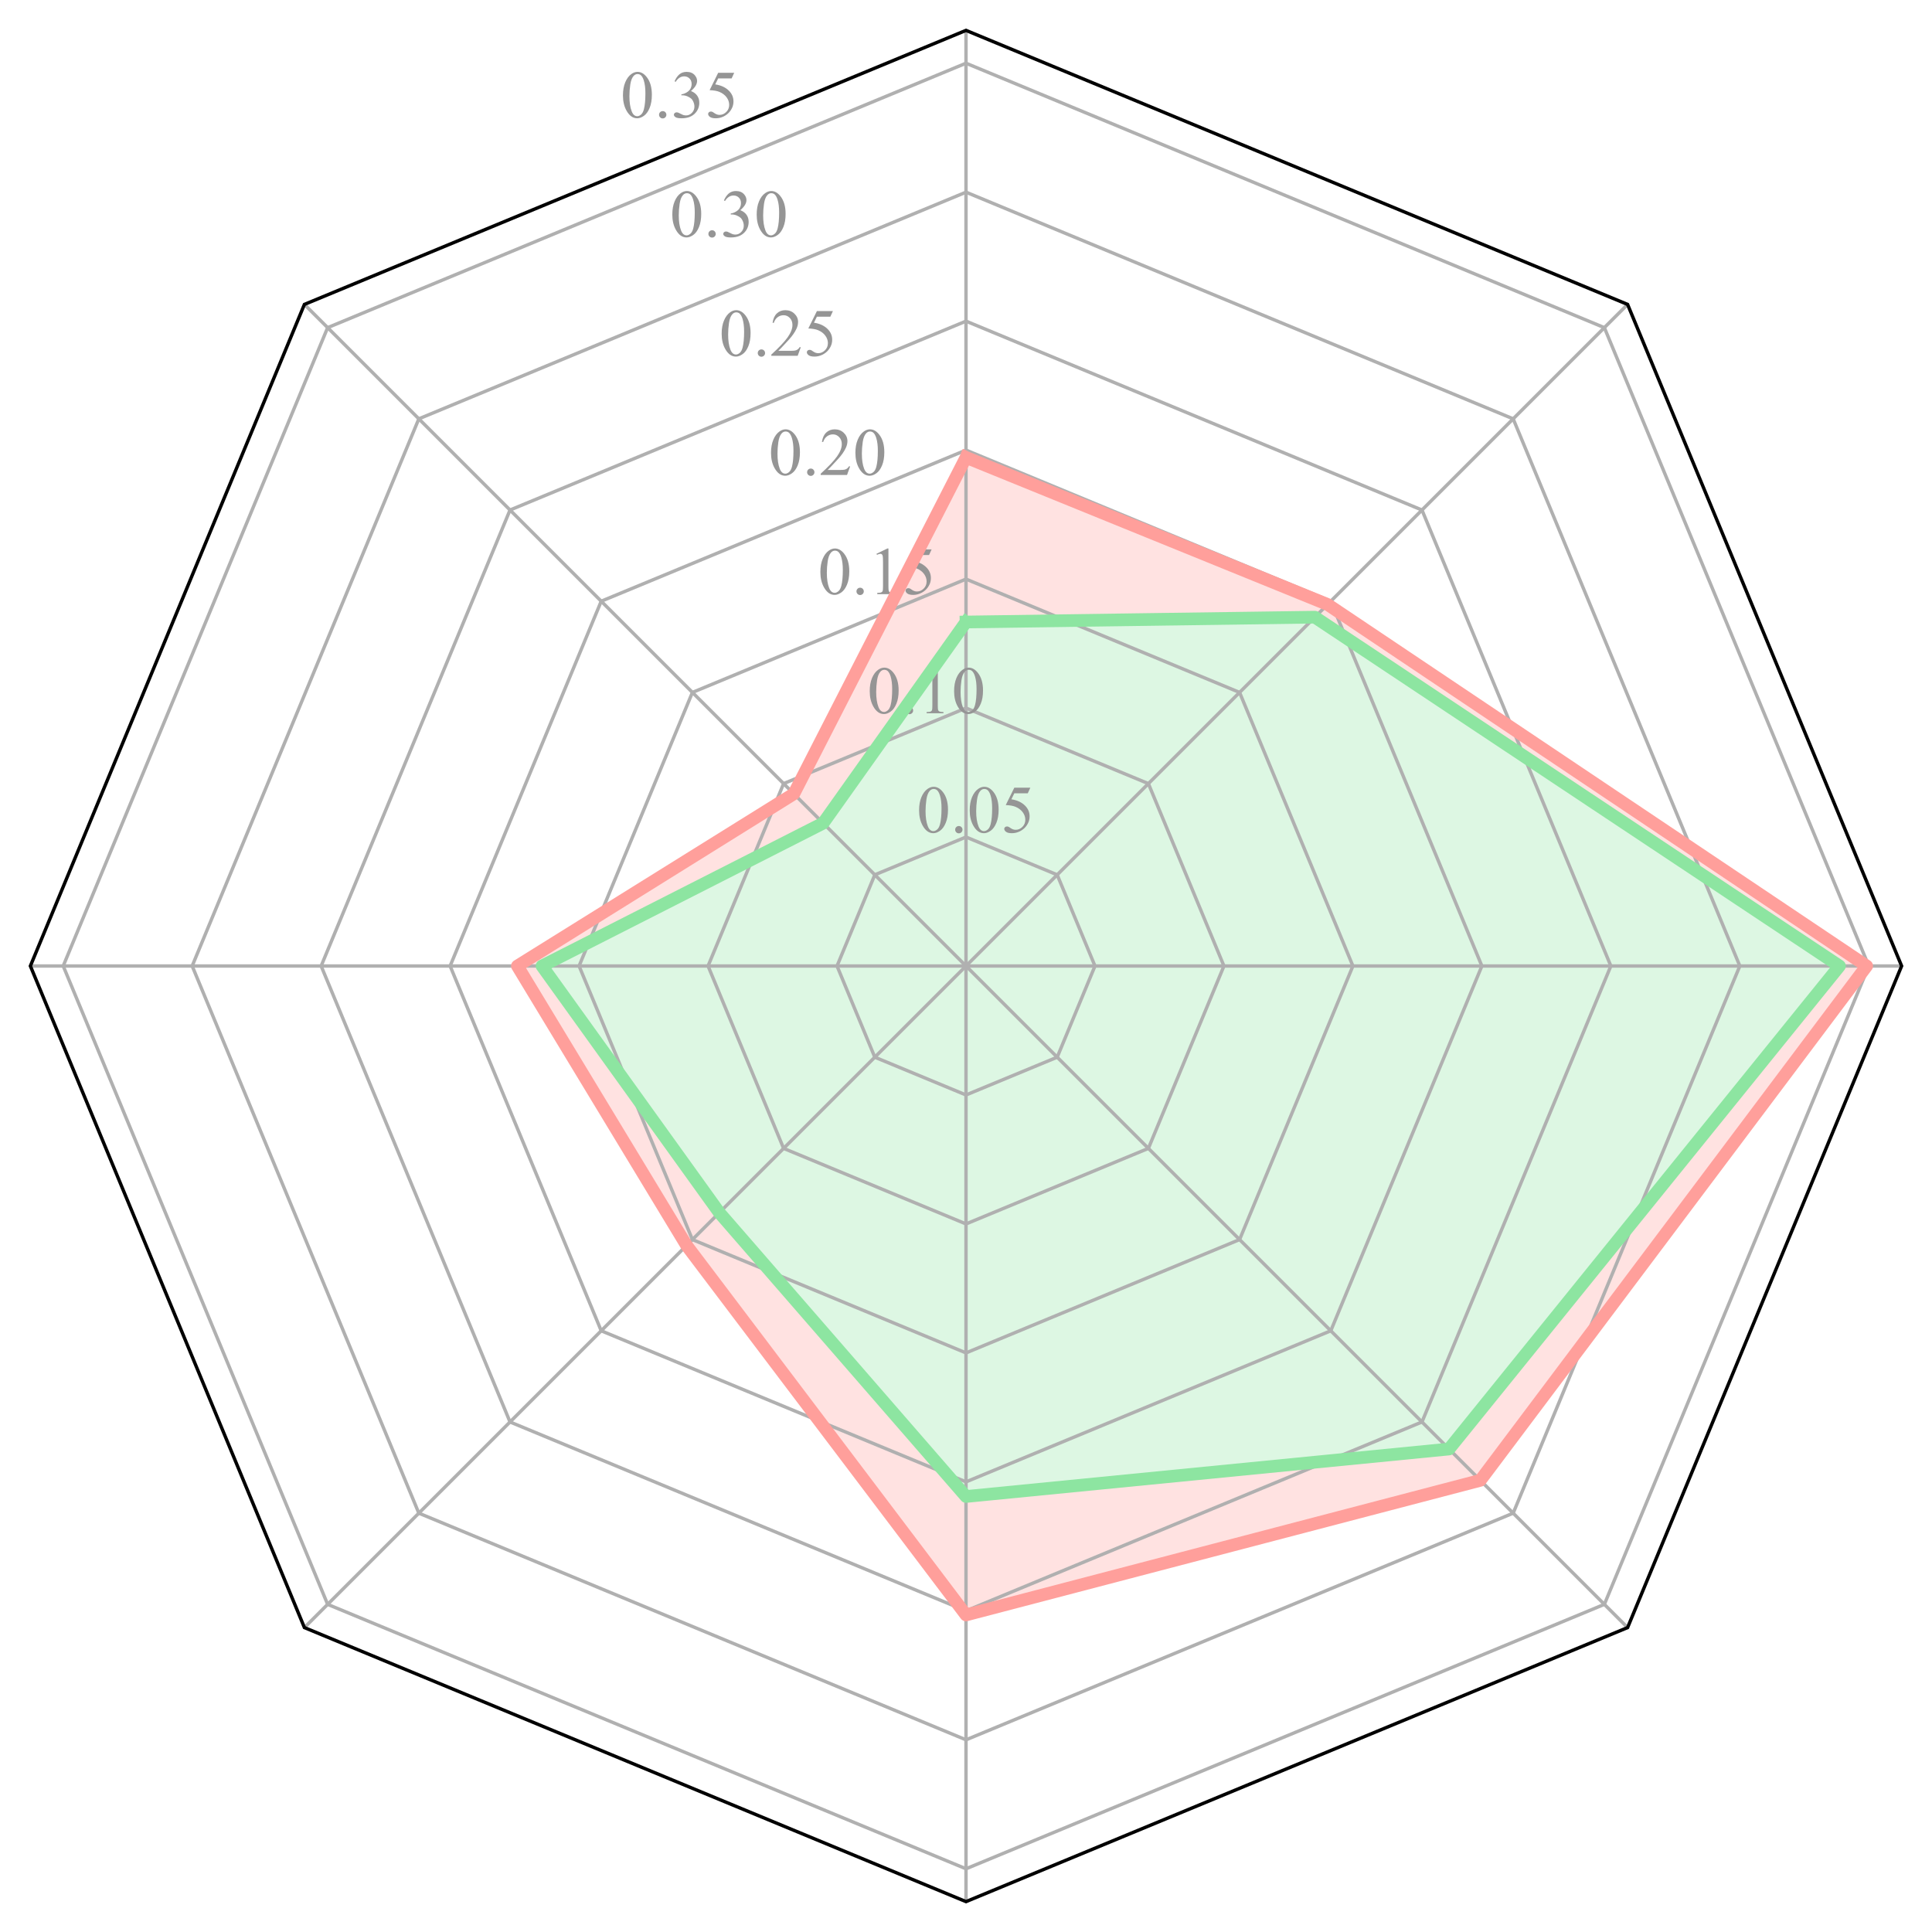
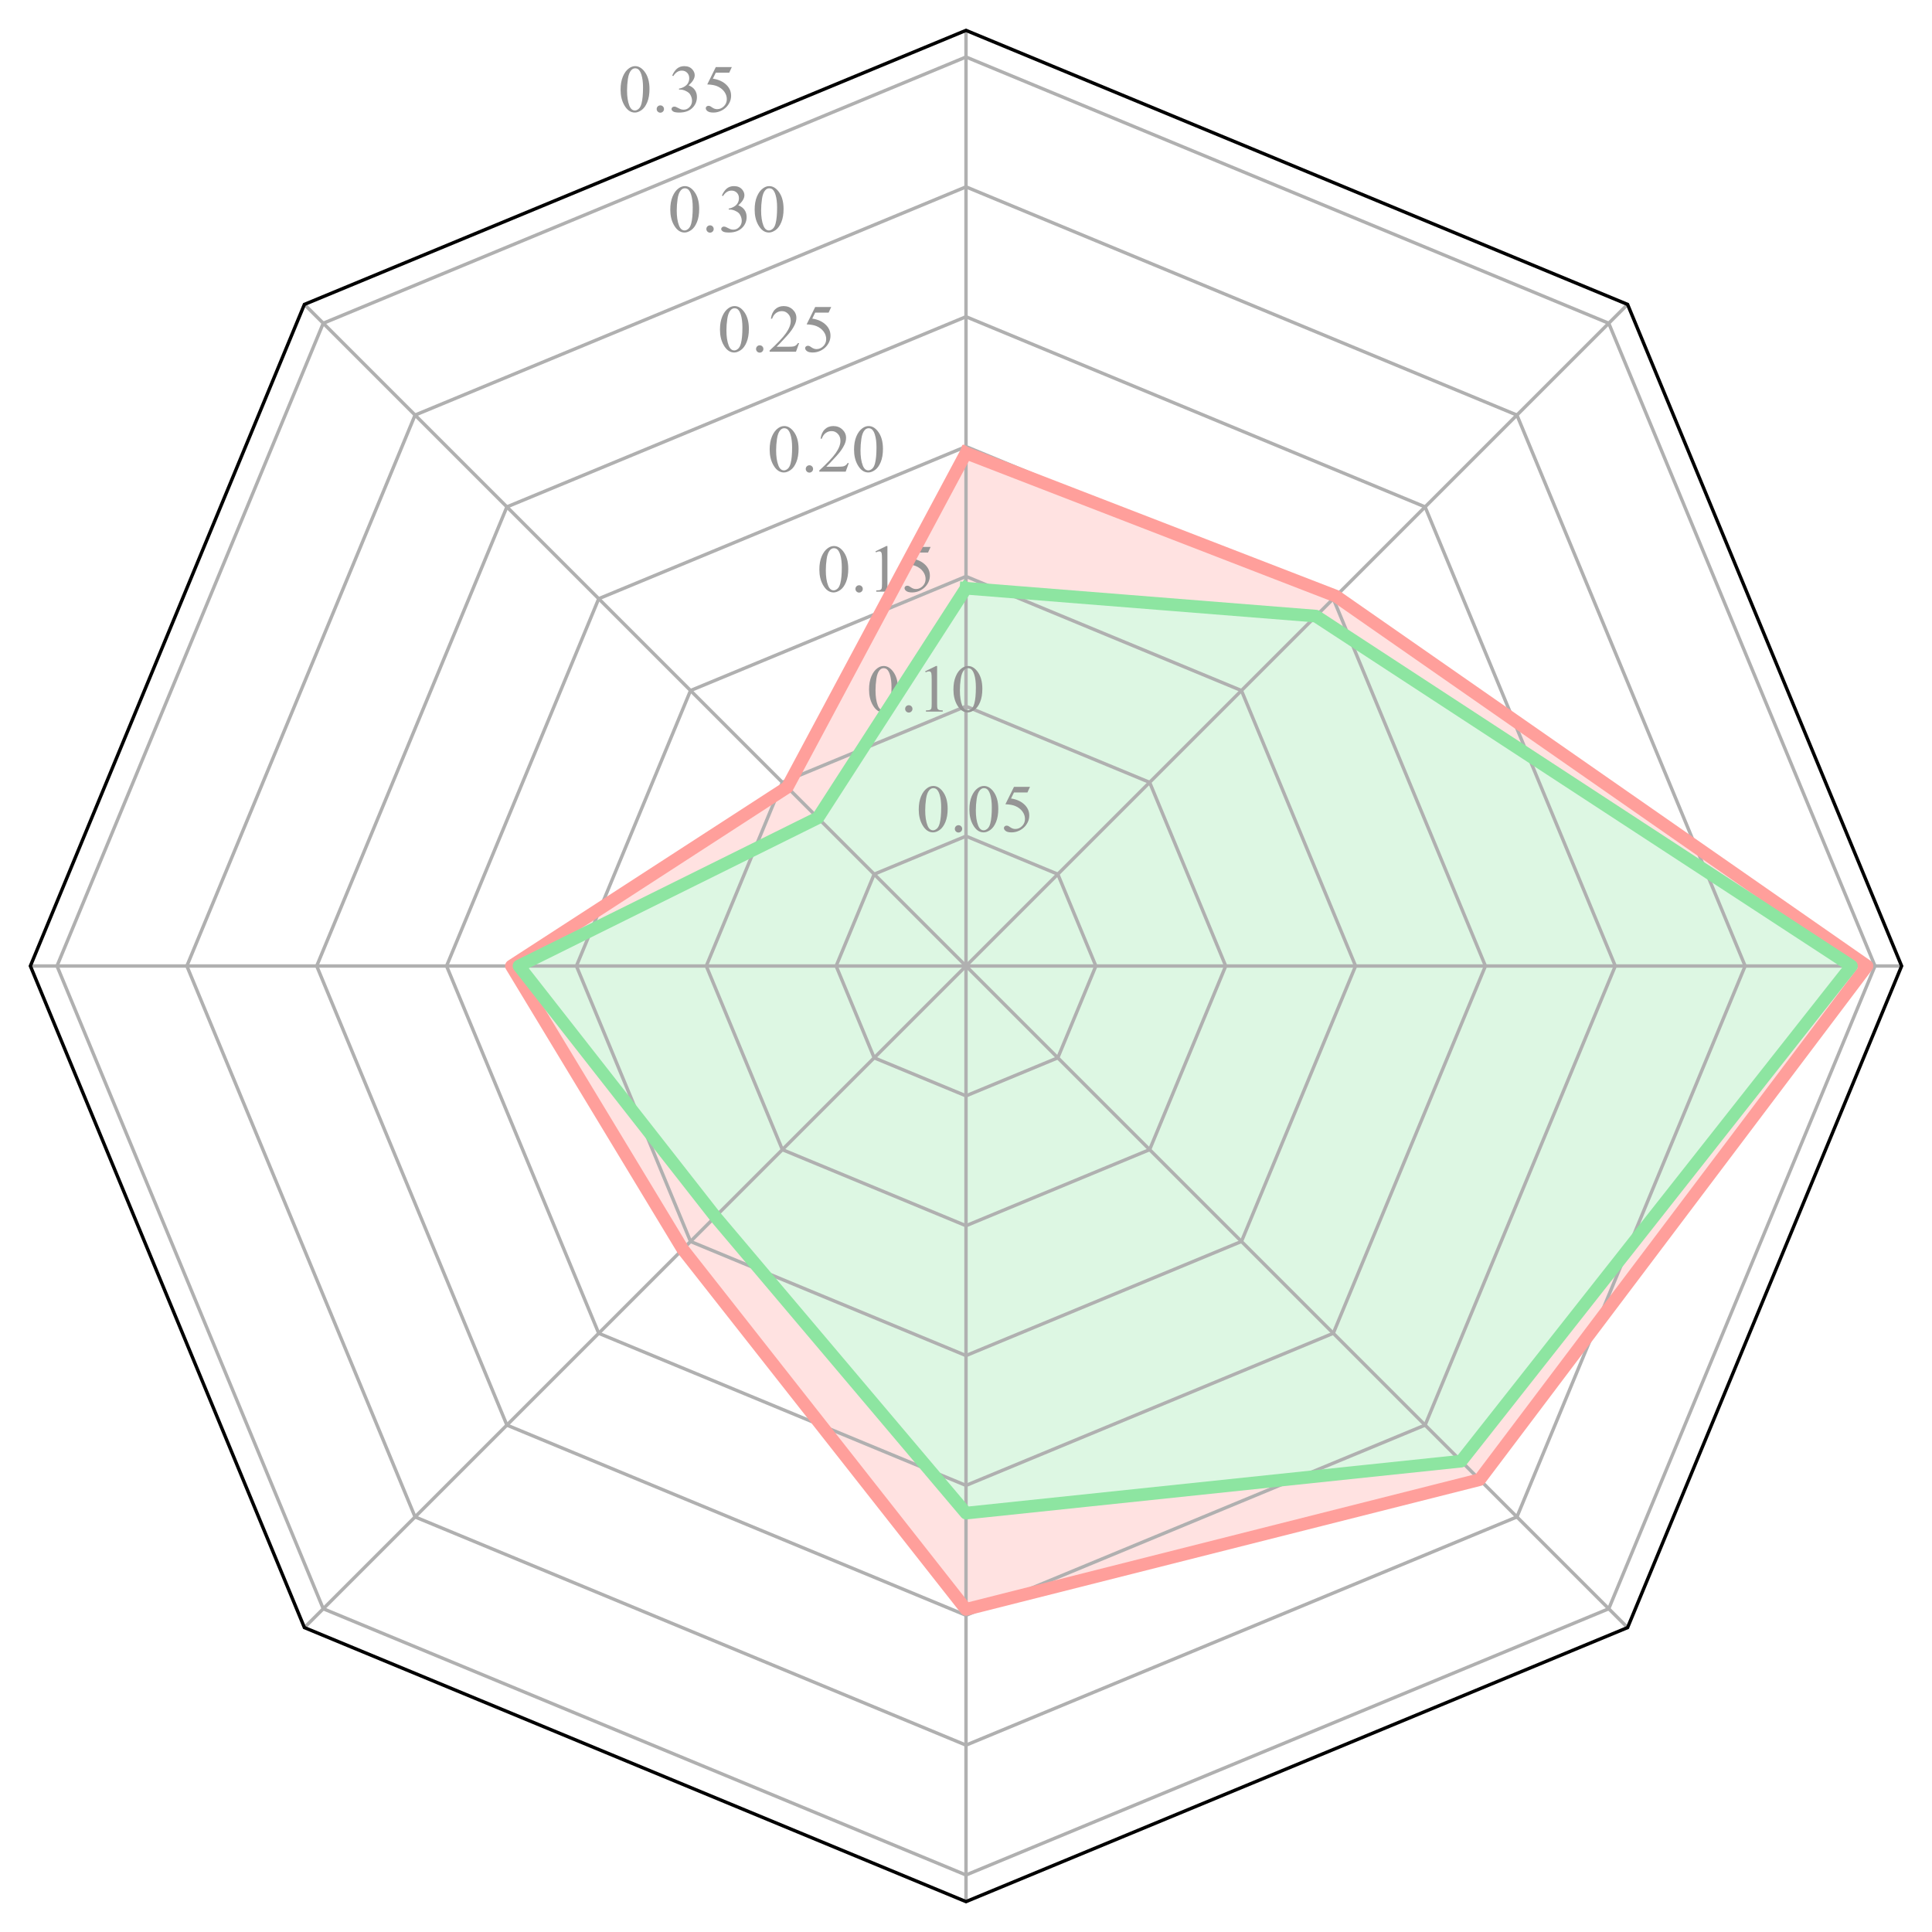
<svg xmlns="http://www.w3.org/2000/svg" xmlns:xlink="http://www.w3.org/1999/xlink" width="457.92pt" height="457.92pt" viewBox="0 0 457.92 457.92" version="1.1">
  <defs>
    <style type="text/css">*{stroke-linejoin: round; stroke-linecap: butt}</style>
  </defs>
  <g id="figure_1">
    <g id="patch_1">
      <path d="M 0 457.92  L 457.92 457.92  L 457.92 0  L 0 0  z " style="fill: #ffffff" />
    </g>
    <g id="axes_1">
      <g id="patch_2">
        <path d="M 228.96 7.2  L 72.152 72.152  L 7.2 228.96  L 72.152 385.768  L 228.96 450.72  L 385.768 385.768  L 450.72 228.96  L 385.768 72.152  z " style="fill: #ffffff" />
      </g>
      <g id="patch_3">
-         <path d="M 228.96 108.413  L 188.151 188.151  L 122.633 228.96  L 162.731 295.189  L 228.96 382.775  L 350.867 350.867  L 442.44 228.96  L 314.654 143.266  z " clip-path="url(#p9f28e7b00f)" style="fill: #ff9f9b; opacity: 0.3; stroke: #ff9f9b; stroke-linejoin: miter" />
+         <path d="M 228.96 107.373  L 186.595 186.595  L 121.216 228.96  L 161.824 296.096  L 228.96 381.448  L 350.7 350.7  L 442.524 228.96  L 316.628 141.292  z " clip-path="url(#p7eea4614fa)" style="fill: #ff9f9b; opacity: 0.3; stroke: #ff9f9b; stroke-linejoin: miter" />
      </g>
      <g id="patch_4">
-         <path d="M 228.96 147.426  L 195.101 195.101  L 128.466 228.96  L 170.492 287.428  L 228.96 354.698  L 343.444 343.444  L 435.996 228.96  L 311.641 146.279  z " clip-path="url(#p9f28e7b00f)" style="fill: #ffffff; stroke: #ffffff; stroke-linejoin: miter" />
+         <path d="M 228.96 139.424  L 193.85 193.85  L 123.01 228.96  L 169.543 288.377  L 228.96 358.637  L 346.321 346.321  L 438.824 228.96  L 311.89 146.03  z " clip-path="url(#p7eea4614fa)" style="fill: #ffffff; stroke: #ffffff; stroke-linejoin: miter" />
      </g>
      <g id="patch_5">
-         <path d="M 228.96 147.426  L 195.101 195.101  L 128.466 228.96  L 170.492 287.428  L 228.96 354.698  L 343.444 343.444  L 435.996 228.96  L 311.641 146.279  z " clip-path="url(#p9f28e7b00f)" style="fill: #8de5a1; opacity: 0.3; stroke: #8de5a1; stroke-linejoin: miter" />
+         <path d="M 228.96 139.424  L 193.85 193.85  L 123.01 228.96  L 169.543 288.377  L 228.96 358.637  L 346.321 346.321  L 438.824 228.96  L 311.89 146.03  z " clip-path="url(#p7eea4614fa)" style="fill: #8de5a1; opacity: 0.3; stroke: #8de5a1; stroke-linejoin: miter" />
      </g>
      <g id="matplotlib.axis_1">
        <g id="xtick_1">
          <g id="line2d_1">
-             <path d="M 228.96 228.96  L 228.96 201.24  L 228.96 173.52  L 228.96 145.8  L 228.96 118.08  L 228.96 90.36  L 228.96 62.64  L 228.96 34.92  L 228.96 7.2  " clip-path="url(#p9f28e7b00f)" style="fill: none; stroke: #b0b0b0; stroke-width: 0.8; stroke-linecap: square" />
+             <path d="M 228.96 228.96  L 228.96 201.24  L 228.96 173.52  L 228.96 145.8  L 228.96 118.08  L 228.96 90.36  L 228.96 62.64  L 228.96 34.92  L 228.96 7.2  " clip-path="url(#p7eea4614fa)" style="fill: none; stroke: #b0b0b0; stroke-width: 0.8; stroke-linecap: square" />
          </g>
        </g>
        <g id="xtick_2">
          <g id="line2d_2">
-             <path d="M 228.96 228.96  L 209.359 209.359  L 189.758 189.758  L 170.157 170.157  L 150.556 150.556  L 130.955 130.955  L 111.354 111.354  L 91.753 91.753  L 72.152 72.152  " clip-path="url(#p9f28e7b00f)" style="fill: none; stroke: #b0b0b0; stroke-width: 0.8; stroke-linecap: square" />
+             <path d="M 228.96 228.96  L 209.359 209.359  L 189.758 189.758  L 170.157 170.157  L 150.556 150.556  L 130.955 130.955  L 111.354 111.354  L 91.753 91.753  L 72.152 72.152  " clip-path="url(#p7eea4614fa)" style="fill: none; stroke: #b0b0b0; stroke-width: 0.8; stroke-linecap: square" />
          </g>
        </g>
        <g id="xtick_3">
          <g id="line2d_3">
-             <path d="M 228.96 228.96  L 201.24 228.96  L 173.52 228.96  L 145.8 228.96  L 118.08 228.96  L 90.36 228.96  L 62.64 228.96  L 34.92 228.96  L 7.2 228.96  " clip-path="url(#p9f28e7b00f)" style="fill: none; stroke: #b0b0b0; stroke-width: 0.8; stroke-linecap: square" />
+             <path d="M 228.96 228.96  L 201.24 228.96  L 173.52 228.96  L 145.8 228.96  L 118.08 228.96  L 90.36 228.96  L 62.64 228.96  L 34.92 228.96  L 7.2 228.96  " clip-path="url(#p7eea4614fa)" style="fill: none; stroke: #b0b0b0; stroke-width: 0.8; stroke-linecap: square" />
          </g>
        </g>
        <g id="xtick_4">
          <g id="line2d_4">
-             <path d="M 228.96 228.96  L 209.359 248.561  L 189.758 268.162  L 170.157 287.763  L 150.556 307.364  L 130.955 326.965  L 111.354 346.566  L 91.753 366.167  L 72.152 385.768  " clip-path="url(#p9f28e7b00f)" style="fill: none; stroke: #b0b0b0; stroke-width: 0.8; stroke-linecap: square" />
+             <path d="M 228.96 228.96  L 209.359 248.561  L 189.758 268.162  L 170.157 287.763  L 150.556 307.364  L 130.955 326.965  L 111.354 346.566  L 91.753 366.167  L 72.152 385.768  " clip-path="url(#p7eea4614fa)" style="fill: none; stroke: #b0b0b0; stroke-width: 0.8; stroke-linecap: square" />
          </g>
        </g>
        <g id="xtick_5">
          <g id="line2d_5">
-             <path d="M 228.96 228.96  L 228.96 256.68  L 228.96 284.4  L 228.96 312.12  L 228.96 339.84  L 228.96 367.56  L 228.96 395.28  L 228.96 423  L 228.96 450.72  " clip-path="url(#p9f28e7b00f)" style="fill: none; stroke: #b0b0b0; stroke-width: 0.8; stroke-linecap: square" />
+             <path d="M 228.96 228.96  L 228.96 256.68  L 228.96 284.4  L 228.96 312.12  L 228.96 339.84  L 228.96 367.56  L 228.96 395.28  L 228.96 423  L 228.96 450.72  " clip-path="url(#p7eea4614fa)" style="fill: none; stroke: #b0b0b0; stroke-width: 0.8; stroke-linecap: square" />
          </g>
        </g>
        <g id="xtick_6">
          <g id="line2d_6">
-             <path d="M 228.96 228.96  L 248.561 248.561  L 268.162 268.162  L 287.763 287.763  L 307.364 307.364  L 326.965 326.965  L 346.566 346.566  L 366.167 366.167  L 385.768 385.768  " clip-path="url(#p9f28e7b00f)" style="fill: none; stroke: #b0b0b0; stroke-width: 0.8; stroke-linecap: square" />
+             <path d="M 228.96 228.96  L 248.561 248.561  L 268.162 268.162  L 287.763 287.763  L 307.364 307.364  L 326.965 326.965  L 346.566 346.566  L 366.167 366.167  L 385.768 385.768  " clip-path="url(#p7eea4614fa)" style="fill: none; stroke: #b0b0b0; stroke-width: 0.8; stroke-linecap: square" />
          </g>
        </g>
        <g id="xtick_7">
          <g id="line2d_7">
-             <path d="M 228.96 228.96  L 256.68 228.96  L 284.4 228.96  L 312.12 228.96  L 339.84 228.96  L 367.56 228.96  L 395.28 228.96  L 423 228.96  L 450.72 228.96  " clip-path="url(#p9f28e7b00f)" style="fill: none; stroke: #b0b0b0; stroke-width: 0.8; stroke-linecap: square" />
+             <path d="M 228.96 228.96  L 256.68 228.96  L 284.4 228.96  L 312.12 228.96  L 339.84 228.96  L 367.56 228.96  L 395.28 228.96  L 423 228.96  L 450.72 228.96  " clip-path="url(#p7eea4614fa)" style="fill: none; stroke: #b0b0b0; stroke-width: 0.8; stroke-linecap: square" />
          </g>
        </g>
        <g id="xtick_8">
          <g id="line2d_8">
-             <path d="M 228.96 228.96  L 248.561 209.359  L 268.162 189.758  L 287.763 170.157  L 307.364 150.556  L 326.965 130.955  L 346.566 111.354  L 366.167 91.753  L 385.768 72.152  " clip-path="url(#p9f28e7b00f)" style="fill: none; stroke: #b0b0b0; stroke-width: 0.8; stroke-linecap: square" />
+             <path d="M 228.96 228.96  L 248.561 209.359  L 268.162 189.758  L 287.763 170.157  L 307.364 150.556  L 326.965 130.955  L 346.566 111.354  L 366.167 91.753  L 385.768 72.152  " clip-path="url(#p7eea4614fa)" style="fill: none; stroke: #b0b0b0; stroke-width: 0.8; stroke-linecap: square" />
          </g>
        </g>
      </g>
      <g id="matplotlib.axis_2">
        <g id="ytick_1">
          <g id="line2d_9">
-             <path d="M 228.96 198.392  L 207.345 207.345  L 198.392 228.96  L 207.345 250.575  L 228.96 259.528  L 250.575 250.575  L 259.528 228.96  L 250.575 207.345  L 228.96 198.392  " clip-path="url(#p9f28e7b00f)" style="fill: none; stroke: #b0b0b0; stroke-width: 0.8; stroke-linecap: square" />
+             <path d="M 228.96 198.182  L 207.197 207.197  L 198.182 228.96  L 207.197 250.723  L 228.96 259.738  L 250.723 250.723  L 259.738 228.96  L 250.723 207.197  L 228.96 198.182  " clip-path="url(#p7eea4614fa)" style="fill: none; stroke: #b0b0b0; stroke-width: 0.8; stroke-linecap: square" />
          </g>
          <g id="text_1">
-             <g style="fill: #959595" transform="translate(217.2621 197.2962) scale(0.16 -0.16)">
+             <g style="fill: #959595" transform="translate(217.1817 197.1021) scale(0.16 -0.16)">
              <defs>
                <path id="TimesNewRomanPSMT-30" d="M 231 2094  Q 231 2819 450 3342  Q 669 3866 1031 4122  Q 1313 4325 1613 4325  Q 2100 4325 2488 3828  Q 2972 3213 2972 2159  Q 2972 1422 2759 906  Q 2547 391 2217 158  Q 1888 -75 1581 -75  Q 975 -75 572 641  Q 231 1244 231 2094  z M 844 2016  Q 844 1141 1059 588  Q 1238 122 1591 122  Q 1759 122 1940 273  Q 2122 425 2216 781  Q 2359 1319 2359 2297  Q 2359 3022 2209 3506  Q 2097 3866 1919 4016  Q 1791 4119 1609 4119  Q 1397 4119 1231 3928  Q 1006 3669 925 3112  Q 844 2556 844 2016  z " transform="scale(0.015625)" />
                <path id="TimesNewRomanPSMT-2e" d="M 800 606  Q 947 606 1047 504  Q 1147 403 1147 259  Q 1147 116 1045 14  Q 944 -88 800 -88  Q 656 -88 554 14  Q 453 116 453 259  Q 453 406 554 506  Q 656 606 800 606  z " transform="scale(0.015625)" />
                <path id="TimesNewRomanPSMT-35" d="M 2778 4238  L 2534 3706  L 1259 3706  L 981 3138  Q 1809 3016 2294 2522  Q 2709 2097 2709 1522  Q 2709 1188 2573 903  Q 2438 619 2231 419  Q 2025 219 1772 97  Q 1413 -75 1034 -75  Q 653 -75 479 54  Q 306 184 306 341  Q 306 428 378 495  Q 450 563 559 563  Q 641 563 702 538  Q 763 513 909 409  Q 1144 247 1384 247  Q 1750 247 2026 523  Q 2303 800 2303 1197  Q 2303 1581 2056 1914  Q 1809 2247 1375 2428  Q 1034 2569 447 2591  L 1259 4238  L 2778 4238  z " transform="scale(0.015625)" />
              </defs>
              <use xlink:href="#TimesNewRomanPSMT-30" />
              <use xlink:href="#TimesNewRomanPSMT-2e" x="50" />
              <use xlink:href="#TimesNewRomanPSMT-30" x="75" />
              <use xlink:href="#TimesNewRomanPSMT-35" x="125" />
            </g>
          </g>
        </g>
        <g id="ytick_2">
          <g id="line2d_10">
-             <path d="M 228.96 167.824  L 185.73 185.73  L 167.824 228.96  L 185.73 272.19  L 228.96 290.096  L 272.19 272.19  L 290.096 228.96  L 272.19 185.73  L 228.96 167.824  " clip-path="url(#p9f28e7b00f)" style="fill: none; stroke: #b0b0b0; stroke-width: 0.8; stroke-linecap: square" />
+             <path d="M 228.96 167.404  L 185.433 185.433  L 167.404 228.96  L 185.433 272.487  L 228.96 290.516  L 272.487 272.487  L 290.516 228.96  L 272.487 185.433  L 228.96 167.404  " clip-path="url(#p7eea4614fa)" style="fill: none; stroke: #b0b0b0; stroke-width: 0.8; stroke-linecap: square" />
          </g>
          <g id="text_2">
-             <g style="fill: #959595" transform="translate(205.5642 169.055) scale(0.16 -0.16)">
+             <g style="fill: #959595" transform="translate(205.4034 168.6668) scale(0.16 -0.16)">
              <defs>
                <path id="TimesNewRomanPSMT-31" d="M 750 3822  L 1781 4325  L 1884 4325  L 1884 747  Q 1884 391 1914 303  Q 1944 216 2037 169  Q 2131 122 2419 116  L 2419 0  L 825 0  L 825 116  Q 1125 122 1212 167  Q 1300 213 1334 289  Q 1369 366 1369 747  L 1369 3034  Q 1369 3497 1338 3628  Q 1316 3728 1258 3775  Q 1200 3822 1119 3822  Q 1003 3822 797 3725  L 750 3822  z " transform="scale(0.015625)" />
              </defs>
              <use xlink:href="#TimesNewRomanPSMT-30" />
              <use xlink:href="#TimesNewRomanPSMT-2e" x="50" />
              <use xlink:href="#TimesNewRomanPSMT-31" x="75" />
              <use xlink:href="#TimesNewRomanPSMT-30" x="125" />
            </g>
          </g>
        </g>
        <g id="ytick_3">
          <g id="line2d_11">
-             <path d="M 228.96 137.256  L 164.115 164.115  L 137.256 228.96  L 164.115 293.805  L 228.96 320.664  L 293.805 293.805  L 320.664 228.96  L 293.805 164.115  L 228.96 137.256  " clip-path="url(#p9f28e7b00f)" style="fill: none; stroke: #b0b0b0; stroke-width: 0.8; stroke-linecap: square" />
+             <path d="M 228.96 136.625  L 163.67 163.67  L 136.625 228.96  L 163.67 294.25  L 228.96 321.295  L 294.25 294.25  L 321.295 228.96  L 294.25 163.67  L 228.96 136.625  " clip-path="url(#p7eea4614fa)" style="fill: none; stroke: #b0b0b0; stroke-width: 0.8; stroke-linecap: square" />
          </g>
          <g id="text_3">
-             <g style="fill: #959595" transform="translate(193.8663 140.8137) scale(0.16 -0.16)">
+             <g style="fill: #959595" transform="translate(193.6251 140.2314) scale(0.16 -0.16)">
              <use xlink:href="#TimesNewRomanPSMT-30" />
              <use xlink:href="#TimesNewRomanPSMT-2e" x="50" />
              <use xlink:href="#TimesNewRomanPSMT-31" x="75" />
              <use xlink:href="#TimesNewRomanPSMT-35" x="125" />
            </g>
          </g>
        </g>
        <g id="ytick_4">
          <g id="line2d_12">
-             <path d="M 228.96 106.688  L 142.5 142.5  L 106.688 228.96  L 142.5 315.42  L 228.96 351.232  L 315.42 315.42  L 351.232 228.96  L 315.42 142.5  L 228.96 106.688  " clip-path="url(#p9f28e7b00f)" style="fill: none; stroke: #b0b0b0; stroke-width: 0.8; stroke-linecap: square" />
+             <path d="M 228.96 105.847  L 141.906 141.906  L 105.847 228.96  L 141.906 316.014  L 228.96 352.073  L 316.014 316.014  L 352.073 228.96  L 316.014 141.906  L 228.96 105.847  " clip-path="url(#p7eea4614fa)" style="fill: none; stroke: #b0b0b0; stroke-width: 0.8; stroke-linecap: square" />
          </g>
          <g id="text_4">
-             <g style="fill: #959595" transform="translate(182.1684 112.5725) scale(0.16 -0.16)">
+             <g style="fill: #959595" transform="translate(181.8467 111.796) scale(0.16 -0.16)">
              <defs>
                <path id="TimesNewRomanPSMT-32" d="M 2934 816  L 2638 0  L 138 0  L 138 116  Q 1241 1122 1691 1759  Q 2141 2397 2141 2925  Q 2141 3328 1894 3587  Q 1647 3847 1303 3847  Q 991 3847 742 3664  Q 494 3481 375 3128  L 259 3128  Q 338 3706 661 4015  Q 984 4325 1469 4325  Q 1984 4325 2329 3994  Q 2675 3663 2675 3213  Q 2675 2891 2525 2569  Q 2294 2063 1775 1497  Q 997 647 803 472  L 1909 472  Q 2247 472 2383 497  Q 2519 522 2628 598  Q 2738 675 2819 816  L 2934 816  z " transform="scale(0.015625)" />
              </defs>
              <use xlink:href="#TimesNewRomanPSMT-30" />
              <use xlink:href="#TimesNewRomanPSMT-2e" x="50" />
              <use xlink:href="#TimesNewRomanPSMT-32" x="75" />
              <use xlink:href="#TimesNewRomanPSMT-30" x="125" />
            </g>
          </g>
        </g>
        <g id="ytick_5">
          <g id="line2d_13">
-             <path d="M 228.96 76.119  L 120.885 120.885  L 76.119 228.96  L 120.885 337.035  L 228.96 381.801  L 337.035 337.035  L 381.801 228.96  L 337.035 120.885  L 228.96 76.119  " clip-path="url(#p9f28e7b00f)" style="fill: none; stroke: #b0b0b0; stroke-width: 0.8; stroke-linecap: square" />
+             <path d="M 228.96 75.069  L 120.143 120.143  L 75.069 228.96  L 120.143 337.777  L 228.96 382.851  L 337.777 337.777  L 382.851 228.96  L 337.777 120.143  L 228.96 75.069  " clip-path="url(#p7eea4614fa)" style="fill: none; stroke: #b0b0b0; stroke-width: 0.8; stroke-linecap: square" />
          </g>
          <g id="text_5">
-             <g style="fill: #959595" transform="translate(170.4704 84.33122) scale(0.16 -0.16)">
+             <g style="fill: #959595" transform="translate(170.0684 83.36064) scale(0.16 -0.16)">
              <use xlink:href="#TimesNewRomanPSMT-30" />
              <use xlink:href="#TimesNewRomanPSMT-2e" x="50" />
              <use xlink:href="#TimesNewRomanPSMT-32" x="75" />
              <use xlink:href="#TimesNewRomanPSMT-35" x="125" />
            </g>
          </g>
        </g>
        <g id="ytick_6">
          <g id="line2d_14">
-             <path d="M 228.96 45.551  L 99.27 99.27  L 45.551 228.96  L 99.27 358.65  L 228.96 412.369  L 358.65 358.65  L 412.369 228.96  L 358.65 99.27  L 228.96 45.551  " clip-path="url(#p9f28e7b00f)" style="fill: none; stroke: #b0b0b0; stroke-width: 0.8; stroke-linecap: square" />
+             <path d="M 228.96 44.291  L 98.379 98.379  L 44.291 228.96  L 98.379 359.541  L 228.96 413.629  L 359.541 359.541  L 413.629 228.96  L 359.541 98.379  L 228.96 44.291  " clip-path="url(#p7eea4614fa)" style="fill: none; stroke: #b0b0b0; stroke-width: 0.8; stroke-linecap: square" />
          </g>
          <g id="text_6">
-             <g style="fill: #959595" transform="translate(158.7725 56.08997) scale(0.16 -0.16)">
+             <g style="fill: #959595" transform="translate(158.2901 54.92527) scale(0.16 -0.16)">
              <defs>
                <path id="TimesNewRomanPSMT-33" d="M 325 3431  Q 506 3859 782 4092  Q 1059 4325 1472 4325  Q 1981 4325 2253 3994  Q 2459 3747 2459 3466  Q 2459 3003 1878 2509  Q 2269 2356 2469 2072  Q 2669 1788 2669 1403  Q 2669 853 2319 450  Q 1863 -75 997 -75  Q 569 -75 414 31  Q 259 138 259 259  Q 259 350 332 419  Q 406 488 509 488  Q 588 488 669 463  Q 722 447 909 348  Q 1097 250 1169 231  Q 1284 197 1416 197  Q 1734 197 1970 444  Q 2206 691 2206 1028  Q 2206 1275 2097 1509  Q 2016 1684 1919 1775  Q 1784 1900 1550 2001  Q 1316 2103 1072 2103  L 972 2103  L 972 2197  Q 1219 2228 1467 2375  Q 1716 2522 1828 2728  Q 1941 2934 1941 3181  Q 1941 3503 1739 3701  Q 1538 3900 1238 3900  Q 753 3900 428 3381  L 325 3431  z " transform="scale(0.015625)" />
              </defs>
              <use xlink:href="#TimesNewRomanPSMT-30" />
              <use xlink:href="#TimesNewRomanPSMT-2e" x="50" />
              <use xlink:href="#TimesNewRomanPSMT-33" x="75" />
              <use xlink:href="#TimesNewRomanPSMT-30" x="125" />
            </g>
          </g>
        </g>
        <g id="ytick_7">
          <g id="line2d_15">
-             <path d="M 228.96 14.983  L 77.656 77.656  L 14.983 228.96  L 77.656 380.264  L 228.96 442.937  L 380.264 380.264  L 442.937 228.96  L 380.264 77.656  L 228.96 14.983  " clip-path="url(#p9f28e7b00f)" style="fill: none; stroke: #b0b0b0; stroke-width: 0.8; stroke-linecap: square" />
+             <path d="M 228.96 13.512  L 76.616 76.616  L 13.512 228.96  L 76.616 381.304  L 228.96 444.408  L 381.304 381.304  L 444.408 228.96  L 381.304 76.616  L 228.96 13.512  " clip-path="url(#p7eea4614fa)" style="fill: none; stroke: #b0b0b0; stroke-width: 0.8; stroke-linecap: square" />
          </g>
          <g id="text_7">
-             <g style="fill: #959595" transform="translate(147.0746 27.84871) scale(0.16 -0.16)">
+             <g style="fill: #959595" transform="translate(146.5118 26.4899) scale(0.16 -0.16)">
              <use xlink:href="#TimesNewRomanPSMT-30" />
              <use xlink:href="#TimesNewRomanPSMT-2e" x="50" />
              <use xlink:href="#TimesNewRomanPSMT-33" x="75" />
              <use xlink:href="#TimesNewRomanPSMT-35" x="125" />
            </g>
          </g>
        </g>
      </g>
      <g id="line2d_16">
-         <path d="M 228.96 108.413  L 188.151 188.151  L 122.633 228.96  L 162.731 295.189  L 228.96 382.775  L 350.867 350.867  L 442.44 228.96  L 314.654 143.266  L 228.96 108.413  " clip-path="url(#p9f28e7b00f)" style="fill: none; stroke: #ff9f9b; stroke-width: 3; stroke-linecap: square" />
+         <path d="M 228.96 107.373  L 186.595 186.595  L 121.216 228.96  L 161.824 296.096  L 228.96 381.448  L 350.7 350.7  L 442.524 228.96  L 316.628 141.292  L 228.96 107.373  " clip-path="url(#p7eea4614fa)" style="fill: none; stroke: #ff9f9b; stroke-width: 3; stroke-linecap: square" />
      </g>
      <g id="line2d_17">
-         <path d="M 228.96 147.426  L 195.101 195.101  L 128.466 228.96  L 170.492 287.428  L 228.96 354.698  L 343.444 343.444  L 435.996 228.96  L 311.641 146.279  L 228.96 147.426  " clip-path="url(#p9f28e7b00f)" style="fill: none; stroke: #8de5a1; stroke-width: 3; stroke-linecap: square" />
+         <path d="M 228.96 139.424  L 193.85 193.85  L 123.01 228.96  L 169.543 288.377  L 228.96 358.637  L 346.321 346.321  L 438.824 228.96  L 311.89 146.03  L 228.96 139.424  " clip-path="url(#p7eea4614fa)" style="fill: none; stroke: #8de5a1; stroke-width: 3; stroke-linecap: square" />
      </g>
      <g id="patch_6">
        <path d="M 228.96 7.2  L 72.152 72.152  L 7.2 228.96  L 72.152 385.768  L 228.96 450.72  L 385.768 385.768  L 450.72 228.96  L 385.768 72.152  L 228.96 7.2  z " style="fill: none; stroke: #000000; stroke-width: 0.8; stroke-linejoin: miter; stroke-linecap: square" />
      </g>
    </g>
  </g>
  <defs>
-     <clipPath id="p9f28e7b00f">
+     <clipPath id="p7eea4614fa">
      <path d="M 228.96 7.2  L 72.152 72.152  L 7.2 228.96  L 72.152 385.768  L 228.96 450.72  L 385.768 385.768  L 450.72 228.96  L 385.768 72.152  z " />
    </clipPath>
  </defs>
</svg>
